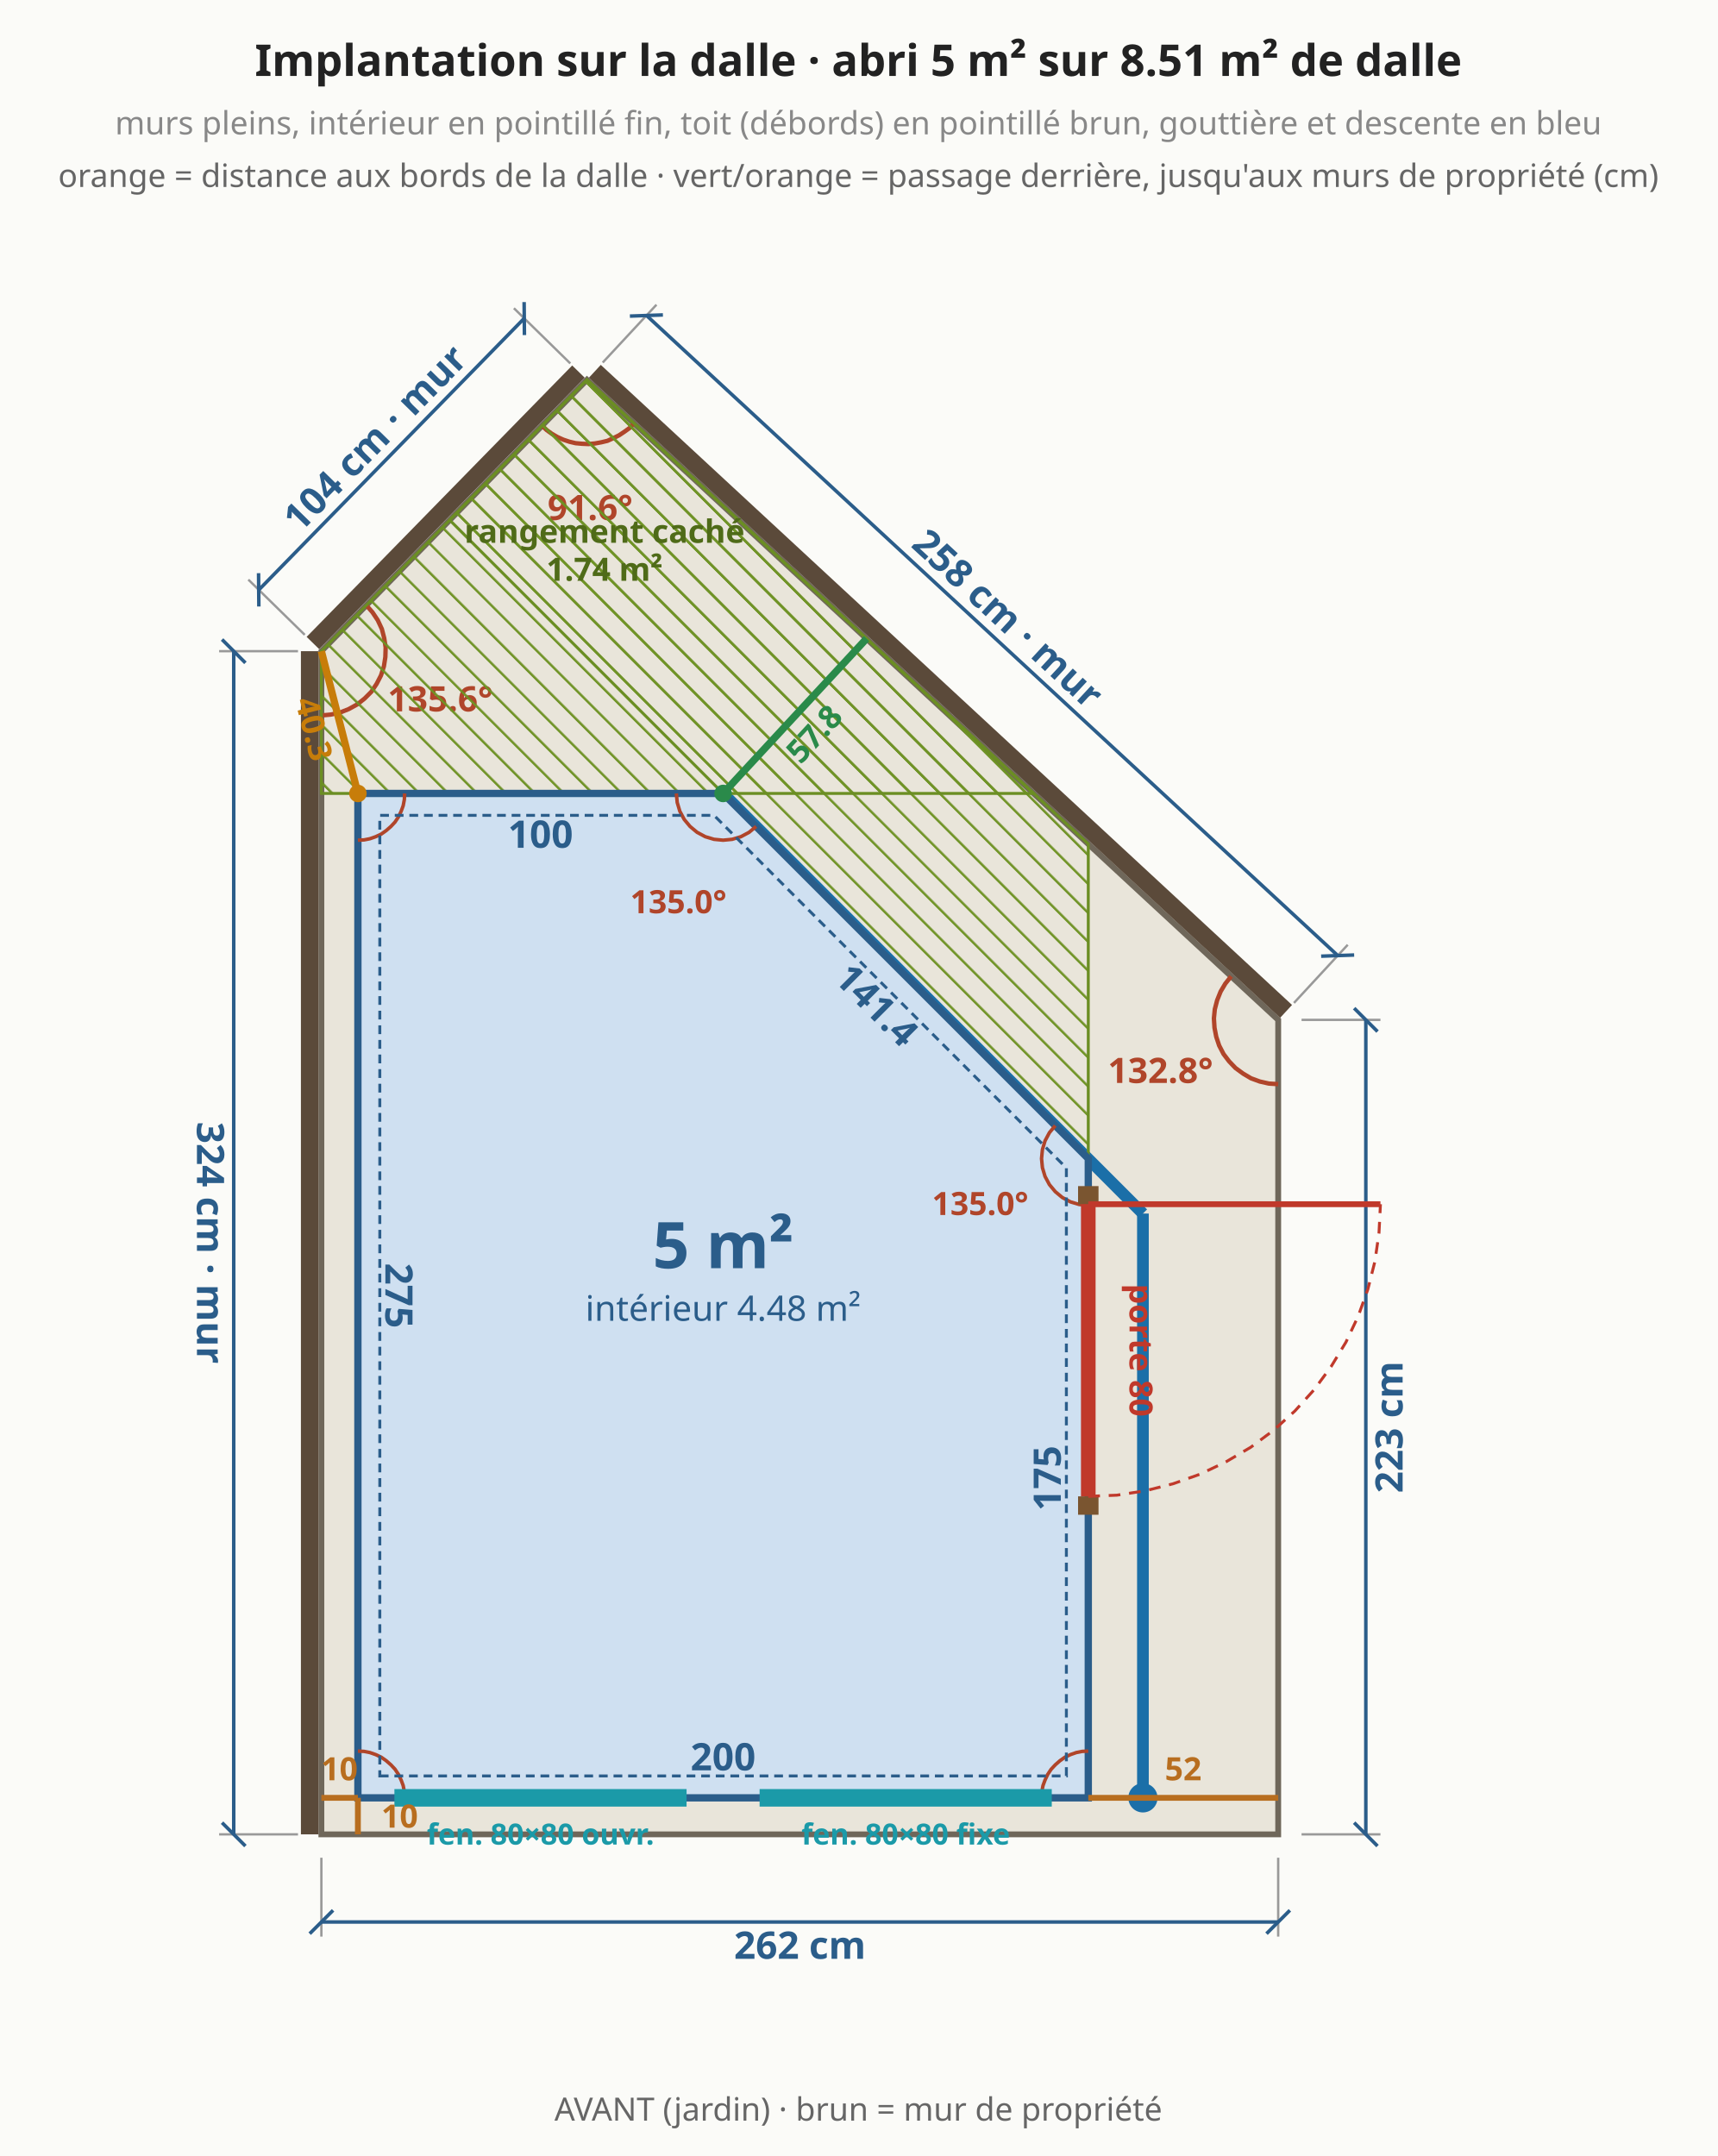
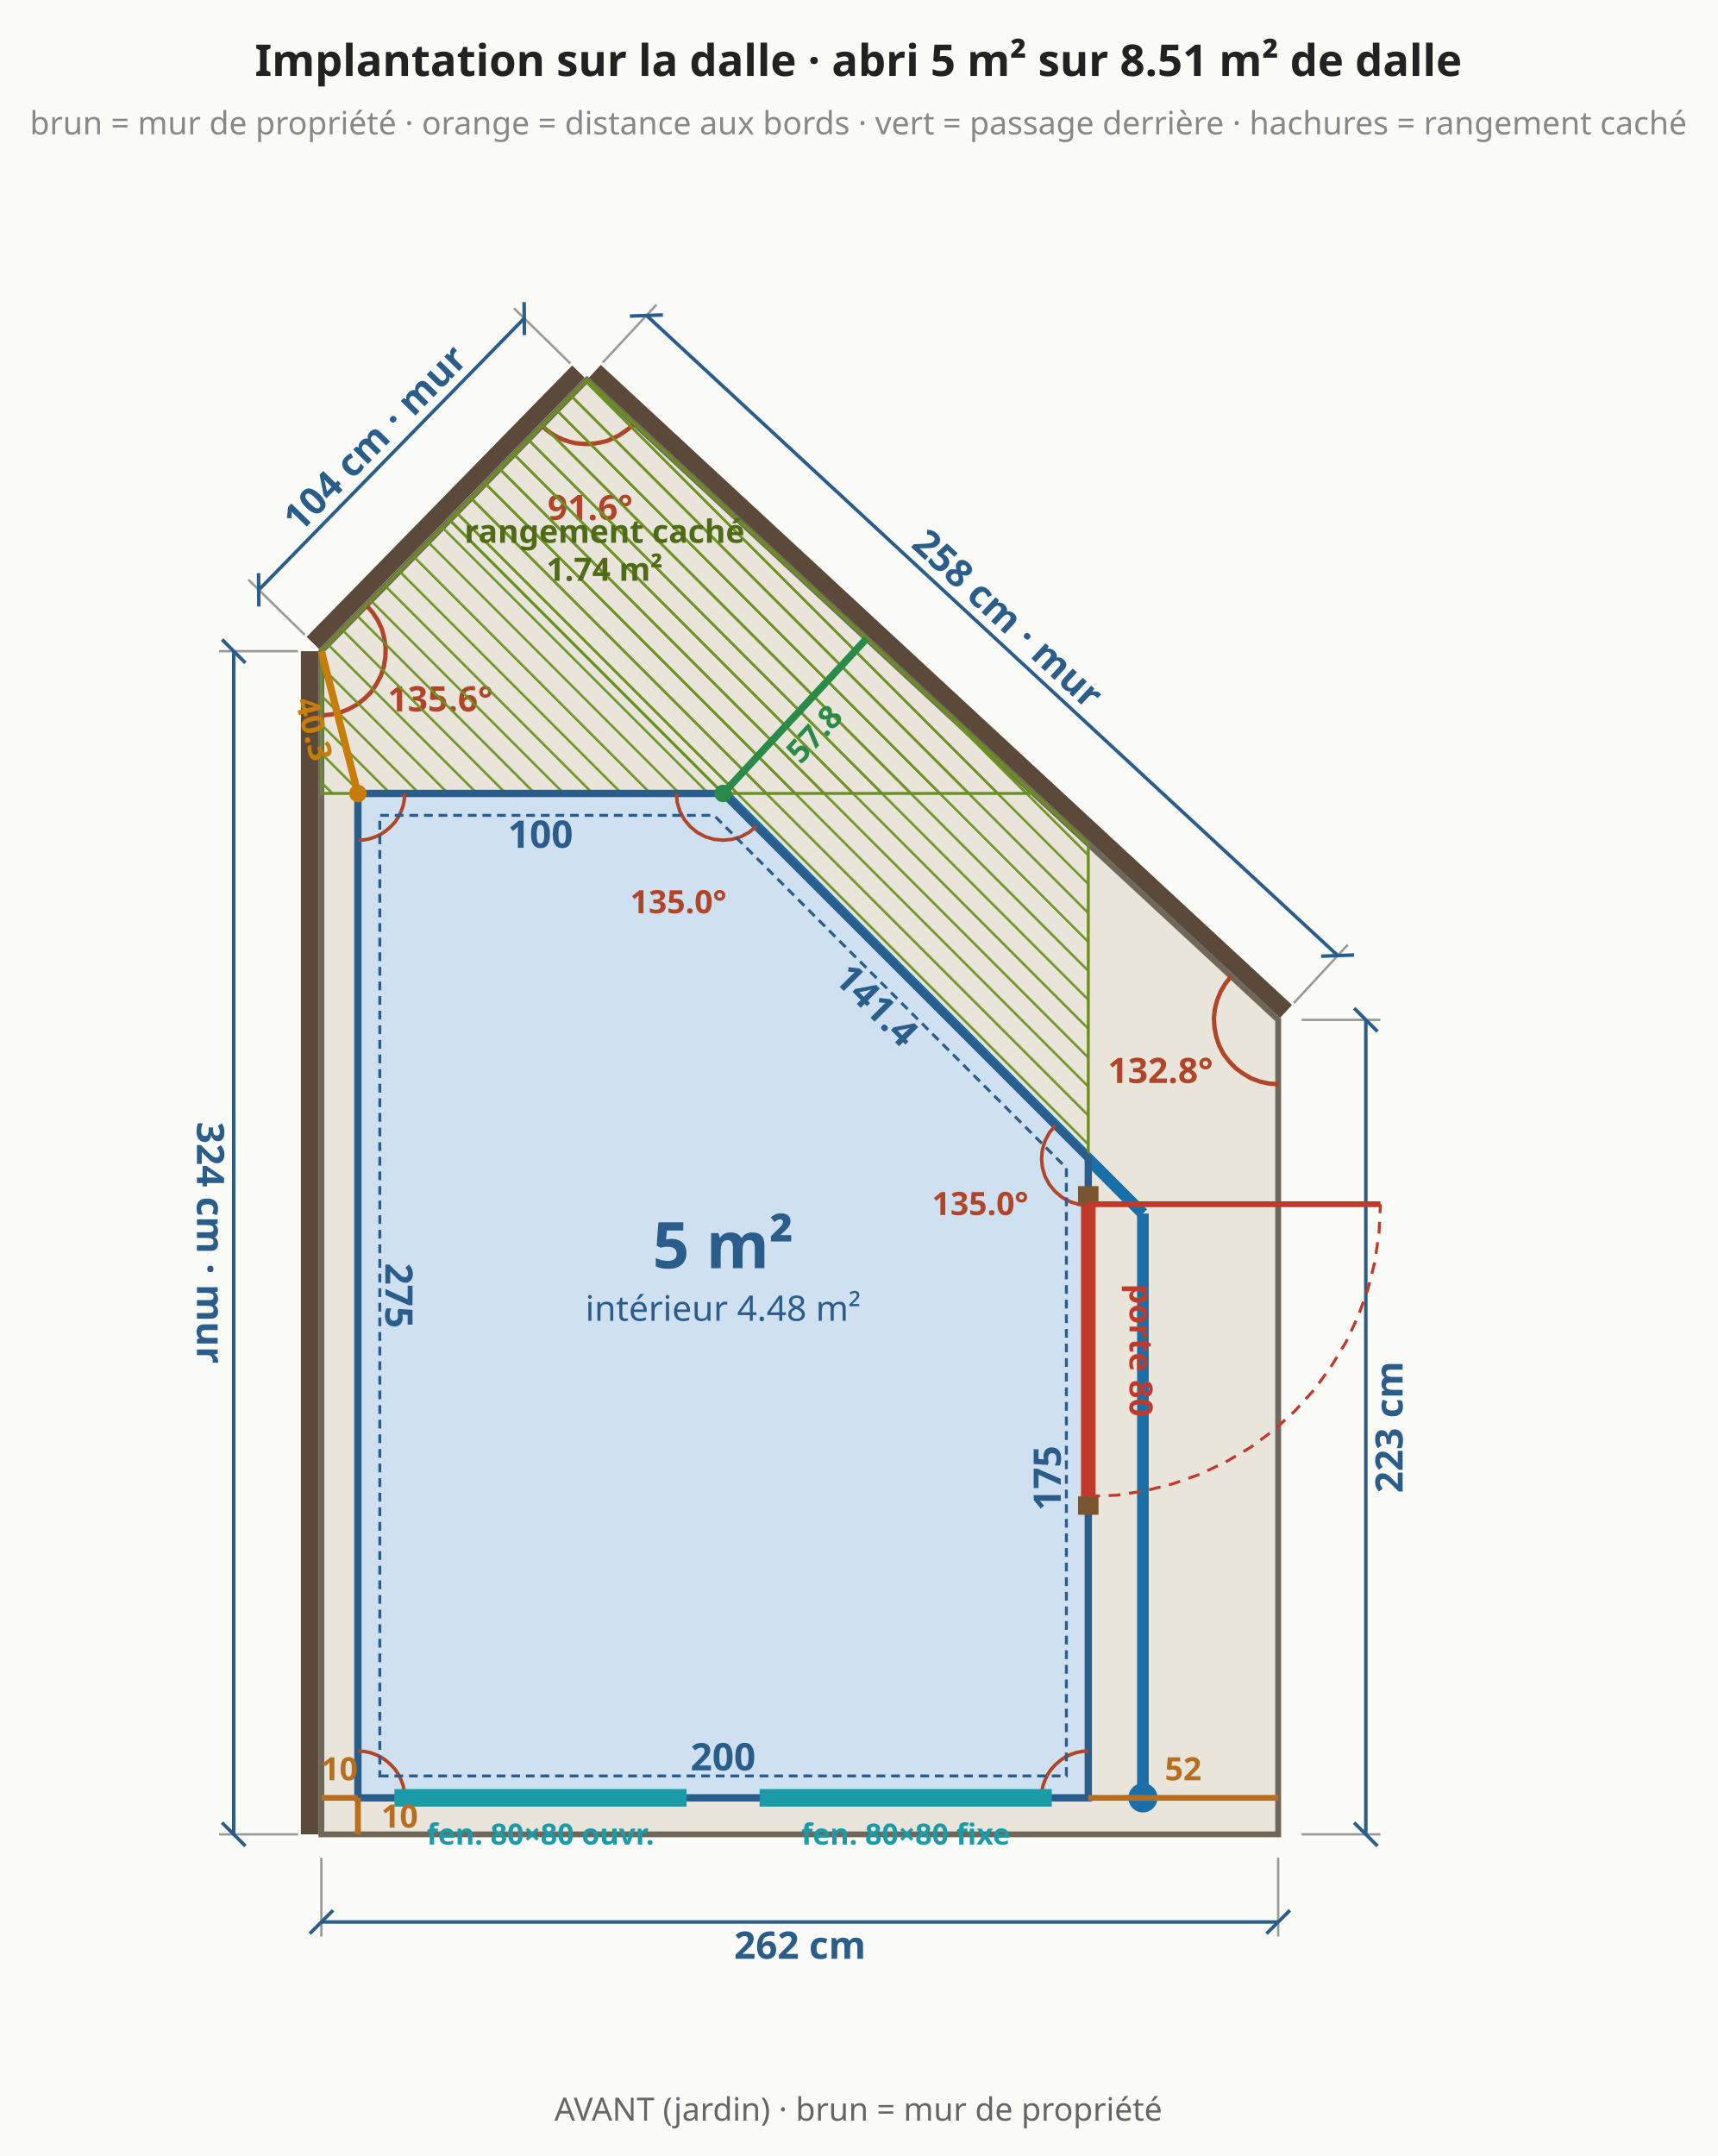
<svg xmlns="http://www.w3.org/2000/svg" viewBox="0 0 588 738" font-family="system-ui,sans-serif" font-size="13">
  <rect width="588" height="738" fill="#fbfbf8" />
  <polygon points="110.0,627.9 437.5,627.9 437.5,349.1 200.9,130.0 110.0,222.9" fill="#e9e5da" stroke="#6f675a" stroke-width="2" />
  <line x1="110.0" y1="635.9" x2="110.0" y2="662.9" stroke="#999" stroke-width="0.8" />
  <line x1="437.5" y1="635.9" x2="437.5" y2="662.9" stroke="#999" stroke-width="0.8" />
  <line x1="110.0" y1="657.9" x2="437.5" y2="657.9" stroke="#2b5d8a" stroke-width="1.2" />
  <line x1="106.0" y1="661.9" x2="114.0" y2="653.9" stroke="#2b5d8a" stroke-width="1.2" />
  <line x1="433.5" y1="661.9" x2="441.5" y2="653.9" stroke="#2b5d8a" stroke-width="1.2" />
  <text x="273.8" y="665.9" text-anchor="middle" dominant-baseline="middle" fill="#2b5d8a" font-size="13" font-weight="bold" transform="rotate(0.0 273.8 665.9)">262 cm</text>
  <line x1="445.5" y1="627.9" x2="472.5" y2="627.9" stroke="#999" stroke-width="0.8" />
  <line x1="445.5" y1="349.1" x2="472.5" y2="349.1" stroke="#999" stroke-width="0.8" />
  <line x1="467.5" y1="627.9" x2="467.5" y2="349.1" stroke="#2b5d8a" stroke-width="1.2" />
  <line x1="471.5" y1="631.9" x2="463.5" y2="623.9" stroke="#2b5d8a" stroke-width="1.2" />
  <line x1="471.5" y1="353.1" x2="463.5" y2="345.1" stroke="#2b5d8a" stroke-width="1.2" />
  <text x="475.5" y="488.5" text-anchor="middle" dominant-baseline="middle" fill="#2b5d8a" font-size="13" font-weight="bold" transform="rotate(-90.0 475.5 488.5)">223 cm</text>
  <line x1="440.2" y1="346.2" x2="203.6" y2="127.1" stroke="#5b4a3a" stroke-width="6" />
  <line x1="442.9" y1="343.3" x2="461.3" y2="323.4" stroke="#999" stroke-width="0.8" />
  <line x1="206.3" y1="124.1" x2="224.7" y2="104.3" stroke="#999" stroke-width="0.8" />
  <line x1="457.9" y1="327.1" x2="221.3" y2="108.0" stroke="#2b5d8a" stroke-width="1.2" />
  <line x1="463.5" y1="326.9" x2="452.2" y2="327.3" stroke="#2b5d8a" stroke-width="1.2" />
  <line x1="226.9" y1="107.8" x2="215.6" y2="108.2" stroke="#2b5d8a" stroke-width="1.2" />
  <text x="345.0" y="211.7" text-anchor="middle" dominant-baseline="middle" fill="#2b5d8a" font-size="13" font-weight="bold" transform="rotate(42.8 345.0 211.7)">258 cm · mur</text>
  <line x1="198.0" y1="127.2" x2="107.1" y2="220.1" stroke="#5b4a3a" stroke-width="6" />
  <line x1="195.2" y1="124.4" x2="175.9" y2="105.5" stroke="#999" stroke-width="0.8" />
  <line x1="104.3" y1="217.3" x2="85.0" y2="198.4" stroke="#999" stroke-width="0.8" />
  <line x1="179.4" y1="109.0" x2="88.6" y2="201.9" stroke="#2b5d8a" stroke-width="1.2" />
  <line x1="179.4" y1="103.4" x2="179.5" y2="114.7" stroke="#2b5d8a" stroke-width="1.2" />
  <line x1="88.5" y1="196.2" x2="88.6" y2="207.6" stroke="#2b5d8a" stroke-width="1.2" />
  <text x="128.3" y="149.9" text-anchor="middle" dominant-baseline="middle" fill="#2b5d8a" font-size="13" font-weight="bold" transform="rotate(-45.6 128.3 149.9)">104 cm · mur</text>
  <line x1="106.0" y1="222.9" x2="106.0" y2="627.9" stroke="#5b4a3a" stroke-width="6" />
  <line x1="102.0" y1="222.9" x2="75.0" y2="222.9" stroke="#999" stroke-width="0.8" />
  <line x1="102.0" y1="627.9" x2="75.0" y2="627.9" stroke="#999" stroke-width="0.8" />
  <line x1="80.0" y1="222.9" x2="80.0" y2="627.9" stroke="#2b5d8a" stroke-width="1.2" />
  <line x1="76.0" y1="218.9" x2="84.0" y2="226.9" stroke="#2b5d8a" stroke-width="1.2" />
  <line x1="76.0" y1="623.9" x2="84.0" y2="631.9" stroke="#2b5d8a" stroke-width="1.2" />
  <text x="72.0" y="425.4" text-anchor="middle" dominant-baseline="middle" fill="#2b5d8a" font-size="13" font-weight="bold" transform="rotate(90.0 72.0 425.4)">324 cm · mur</text>
  <polyline points="421.4,334.2 419.4,336.7 417.8,339.4 416.6,342.4 415.8,345.5 415.5,348.6 415.7,351.8 416.3,354.9 417.3,357.9 418.8,360.8 420.7,363.3 422.9,365.6 425.5,367.5 428.2,369.1 431.2,370.2 434.3,370.9 437.5,371.1" fill="none" stroke="#b0452a" stroke-width="1.5" />
  <text x="397.2" y="370.7" text-anchor="middle" fill="#b0452a" font-size="12" font-weight="bold">132.8°</text>
  <polyline points="185.5,145.7 187.1,147.2 188.9,148.5 190.8,149.6 192.8,150.5 194.9,151.2 197.0,151.7 199.2,151.9 201.4,152.0 203.6,151.8 205.8,151.4 207.9,150.9 209.9,150.0 211.9,149.0 213.7,147.8 215.5,146.5 217.0,144.9" fill="none" stroke="#b0452a" stroke-width="1.5" />
  <text x="202.0" y="178.0" text-anchor="middle" fill="#b0452a" font-size="12" font-weight="bold">91.6°</text>
  <polyline points="110.0,244.9 113.2,244.6 116.4,243.9 119.4,242.7 122.3,241.1 124.8,239.1 127.1,236.8 128.9,234.1 130.4,231.2 131.4,228.1 131.9,224.9 132.0,221.6 131.5,218.4 130.7,215.3 129.3,212.3 127.5,209.6 125.4,207.2" fill="none" stroke="#b0452a" stroke-width="1.5" />
  <text x="150.7" y="243.5" text-anchor="middle" fill="#b0452a" font-size="12" font-weight="bold">135.6°</text>
  <polygon points="122.5,615.4 391.2,615.4 391.2,415.4 247.5,271.6 122.5,271.6" fill="none" stroke="#7a6f5a" stroke-width="1.2" stroke-dasharray="6 4" />
  <line x1="391.2" y1="615.4" x2="391.2" y2="415.4" stroke="#1b6fa8" stroke-width="4" />
  <line x1="391.2" y1="415.4" x2="247.5" y2="271.6" stroke="#1b6fa8" stroke-width="4" />
  <circle cx="391.2" cy="615.4" r="5" fill="#1b6fa8" />
  <defs>
    <pattern id="cache" width="7" height="7" patternUnits="userSpaceOnUse" patternTransform="rotate(-45)">
      <line x1="0" y1="0" x2="0" y2="7" stroke="#6b8e23" stroke-width="1.6" />
    </pattern>
  </defs>
  <polygon points="372.5,288.9 200.9,130.0 153.9,178.0 372.5,396.6" fill="url(#cache)" stroke="#6b8e23" stroke-width="1" />
  <polygon points="353.8,271.6 200.9,130.0 110.0,222.9 110.0,271.6" fill="url(#cache)" stroke="#6b8e23" stroke-width="1" />
  <text x="206.9" y="185.8" text-anchor="middle" fill="#4f6b18" font-size="11" font-weight="bold">rangement caché</text>
  <text x="206.9" y="198.8" text-anchor="middle" fill="#4f6b18" font-size="11" font-weight="bold">1.74 m²</text>
  <polygon points="122.5,615.4 372.5,615.4 372.5,396.6 247.5,271.6 122.5,271.6" fill="#cfe0f1" stroke="#2b5d8a" stroke-width="2.5" />
  <text x="247.5" y="601.4" text-anchor="middle" dominant-baseline="middle" fill="#2b5d8a" font-size="13" font-weight="bold" transform="rotate(0.0 247.5 601.4)">200</text>
  <text x="358.5" y="506.0" text-anchor="middle" dominant-baseline="middle" fill="#2b5d8a" font-size="13" font-weight="bold" transform="rotate(-90.0 358.5 506.0)">175</text>
  <text x="300.1" y="344.0" text-anchor="middle" dominant-baseline="middle" fill="#2b5d8a" font-size="13" font-weight="bold" transform="rotate(45.0 300.1 344.0)">141.4</text>
  <text x="185.0" y="285.6" text-anchor="middle" dominant-baseline="middle" fill="#2b5d8a" font-size="13" font-weight="bold" transform="rotate(0.0 185.0 285.6)">100</text>
  <text x="136.5" y="443.5" text-anchor="middle" dominant-baseline="middle" fill="#2b5d8a" font-size="13" font-weight="bold" transform="rotate(90.0 136.5 443.5)">275</text>
  <polyline points="138.5,615.4 138.4,613.3 138.0,611.2 137.3,609.3 136.4,607.4 135.2,605.6 133.8,604.1 132.2,602.7 130.5,601.5 128.6,600.6 126.6,599.9 124.6,599.5 122.5,599.4" fill="none" stroke="#b0452a" stroke-width="1.2" />
  <polyline points="372.5,599.4 370.4,599.5 368.4,599.9 366.4,600.6 364.5,601.5 362.8,602.7 361.2,604.1 359.8,605.6 358.6,607.4 357.7,609.3 357.0,611.2 356.6,613.3 356.5,615.4" fill="none" stroke="#b0452a" stroke-width="1.2" />
  <polyline points="361.2,385.3 359.2,387.7 357.7,390.5 356.8,393.5 356.5,396.6 356.8,399.7 357.7,402.7 359.2,405.5 361.2,407.9 363.6,409.9 366.4,411.4 369.4,412.3 372.5,412.6" fill="none" stroke="#b0452a" stroke-width="1.2" />
  <text x="335.5" y="415.9" text-anchor="middle" fill="#b0452a" font-size="11" font-weight="bold">135.0°</text>
  <polyline points="231.5,271.6 231.8,274.7 232.7,277.7 234.2,280.5 236.2,282.9 238.6,284.9 241.4,286.4 244.4,287.3 247.5,287.6 250.6,287.3 253.6,286.4 256.4,284.9 258.8,282.9" fill="none" stroke="#b0452a" stroke-width="1.2" />
  <text x="232.2" y="312.6" text-anchor="middle" fill="#b0452a" font-size="11" font-weight="bold">135.0°</text>
  <polyline points="122.5,287.6 124.6,287.5 126.6,287.1 128.6,286.4 130.5,285.5 132.2,284.3 133.8,282.9 135.2,281.4 136.4,279.6 137.3,277.7 138.0,275.8 138.4,273.7 138.5,271.6" fill="none" stroke="#b0452a" stroke-width="1.2" />
  <line x1="135.0" y1="615.4" x2="235.0" y2="615.4" stroke="#1b9aa8" stroke-width="6" />
  <text x="185.0" y="631.4" text-anchor="middle" fill="#1b9aa8" font-size="10" font-weight="bold">fen. 80×80 ouvr.</text>
  <line x1="260.0" y1="615.4" x2="360.0" y2="615.4" stroke="#1b9aa8" stroke-width="6" />
  <text x="310.0" y="631.4" text-anchor="middle" fill="#1b9aa8" font-size="10" font-weight="bold">fen. 80×80 fixe</text>
  <line x1="372.5" y1="518.5" x2="372.5" y2="512.2" stroke="#7a5530" stroke-width="7" />
  <line x1="372.5" y1="412.2" x2="372.5" y2="406.0" stroke="#7a5530" stroke-width="7" />
  <line x1="372.5" y1="512.2" x2="372.5" y2="412.2" stroke="#c0392b" stroke-width="5" />
  <line x1="372.5" y1="412.2" x2="472.5" y2="412.2" stroke="#c0392b" stroke-width="2" />
  <polyline points="372.5,512.2 382.3,511.8 392.0,510.3 401.5,507.9 410.8,504.6 419.6,500.4 428.1,495.4 435.9,489.6 443.2,483.0 449.8,475.7 455.6,467.8 460.7,459.4 464.9,450.5 468.2,441.3 470.6,431.8 472.0,422.1 472.5,412.2" fill="none" stroke="#c0392b" stroke-width="1" stroke-dasharray="4 3" />
  <text x="390.5" y="462.2" text-anchor="middle" dominant-baseline="middle" fill="#c0392b" font-size="11" font-weight="bold" transform="rotate(90.0 390.5 462.2)">porte 80</text>
  <line x1="247.5" y1="271.6" x2="296.6" y2="218.6" stroke="#2a8a4a" stroke-width="2.5" />
  <circle cx="247.5" cy="271.6" r="3" fill="#2a8a4a" />
  <text x="278.7" y="251.2" text-anchor="middle" dominant-baseline="middle" fill="#2a8a4a" font-size="11" font-weight="bold" transform="rotate(-47.2 278.7 251.2)">57.8</text>
  <line x1="122.5" y1="271.6" x2="110.0" y2="222.9" stroke="#c77d0a" stroke-width="2.5" />
  <circle cx="122.5" cy="271.6" r="3" fill="#c77d0a" />
  <text x="107.5" y="249.5" text-anchor="middle" dominant-baseline="middle" fill="#c77d0a" font-size="11" font-weight="bold" transform="rotate(75.6 107.5 249.5)">40.3</text>
  <text x="247.5" y="434.1" text-anchor="middle" fill="#2b5d8a" font-size="22" font-weight="bold">5 m²</text>
  <text x="247.5" y="452.1" text-anchor="middle" fill="#2b5d8a" font-size="12" font-weight="normal">intérieur 4.48 m²</text>
  <polygon points="130.0,607.9 365.0,607.9 365.0,399.8 244.4,279.1 130.0,279.1" fill="none" stroke="#2b5d8a" stroke-width="1" stroke-dasharray="3 2" />
  <line x1="122.5" y1="615.4" x2="122.5" y2="627.9" stroke="#b86e1f" stroke-width="2" />
  <text x="130.5" y="625.6" text-anchor="start" fill="#b86e1f" font-size="11" font-weight="bold">10</text>
  <line x1="372.5" y1="615.4" x2="437.5" y2="615.4" stroke="#b86e1f" stroke-width="2" />
  <text x="405.0" y="609.4" text-anchor="middle" fill="#b86e1f" font-size="11" font-weight="bold">52</text>
  <line x1="122.5" y1="615.4" x2="110.0" y2="615.4" stroke="#b86e1f" stroke-width="2" />
  <text x="116.2" y="609.4" text-anchor="middle" fill="#b86e1f" font-size="11" font-weight="bold">10</text>
  <text x="293.8" y="26.0" text-anchor="middle" fill="#222" font-size="15" font-weight="bold">Implantation sur la dalle · abri 5 m² sur 8.51 m² de dalle</text>
-   <text x="293.8" y="46.0" text-anchor="middle" fill="#888" font-size="11" font-weight="normal">murs pleins, intérieur en pointillé fin, toit (débords) en pointillé brun, gouttière et descente en bleu</text>
-   <text x="293.8" y="64.0" text-anchor="middle" fill="#666" font-size="11" font-weight="normal">orange = distance aux bords de la dalle · vert/orange = passage derrière, jusqu'aux murs de propriété (cm)</text>
+   <text x="293.8" y="46.0" text-anchor="middle" fill="#888" font-size="11" font-weight="normal">brun = mur de propriété · orange = distance aux bords · vert = passage derrière · hachures = rangement caché</text>
  <text x="293.8" y="725.9" text-anchor="middle" fill="#666" font-size="11" font-weight="normal">AVANT (jardin) · brun = mur de propriété</text>
</svg>
